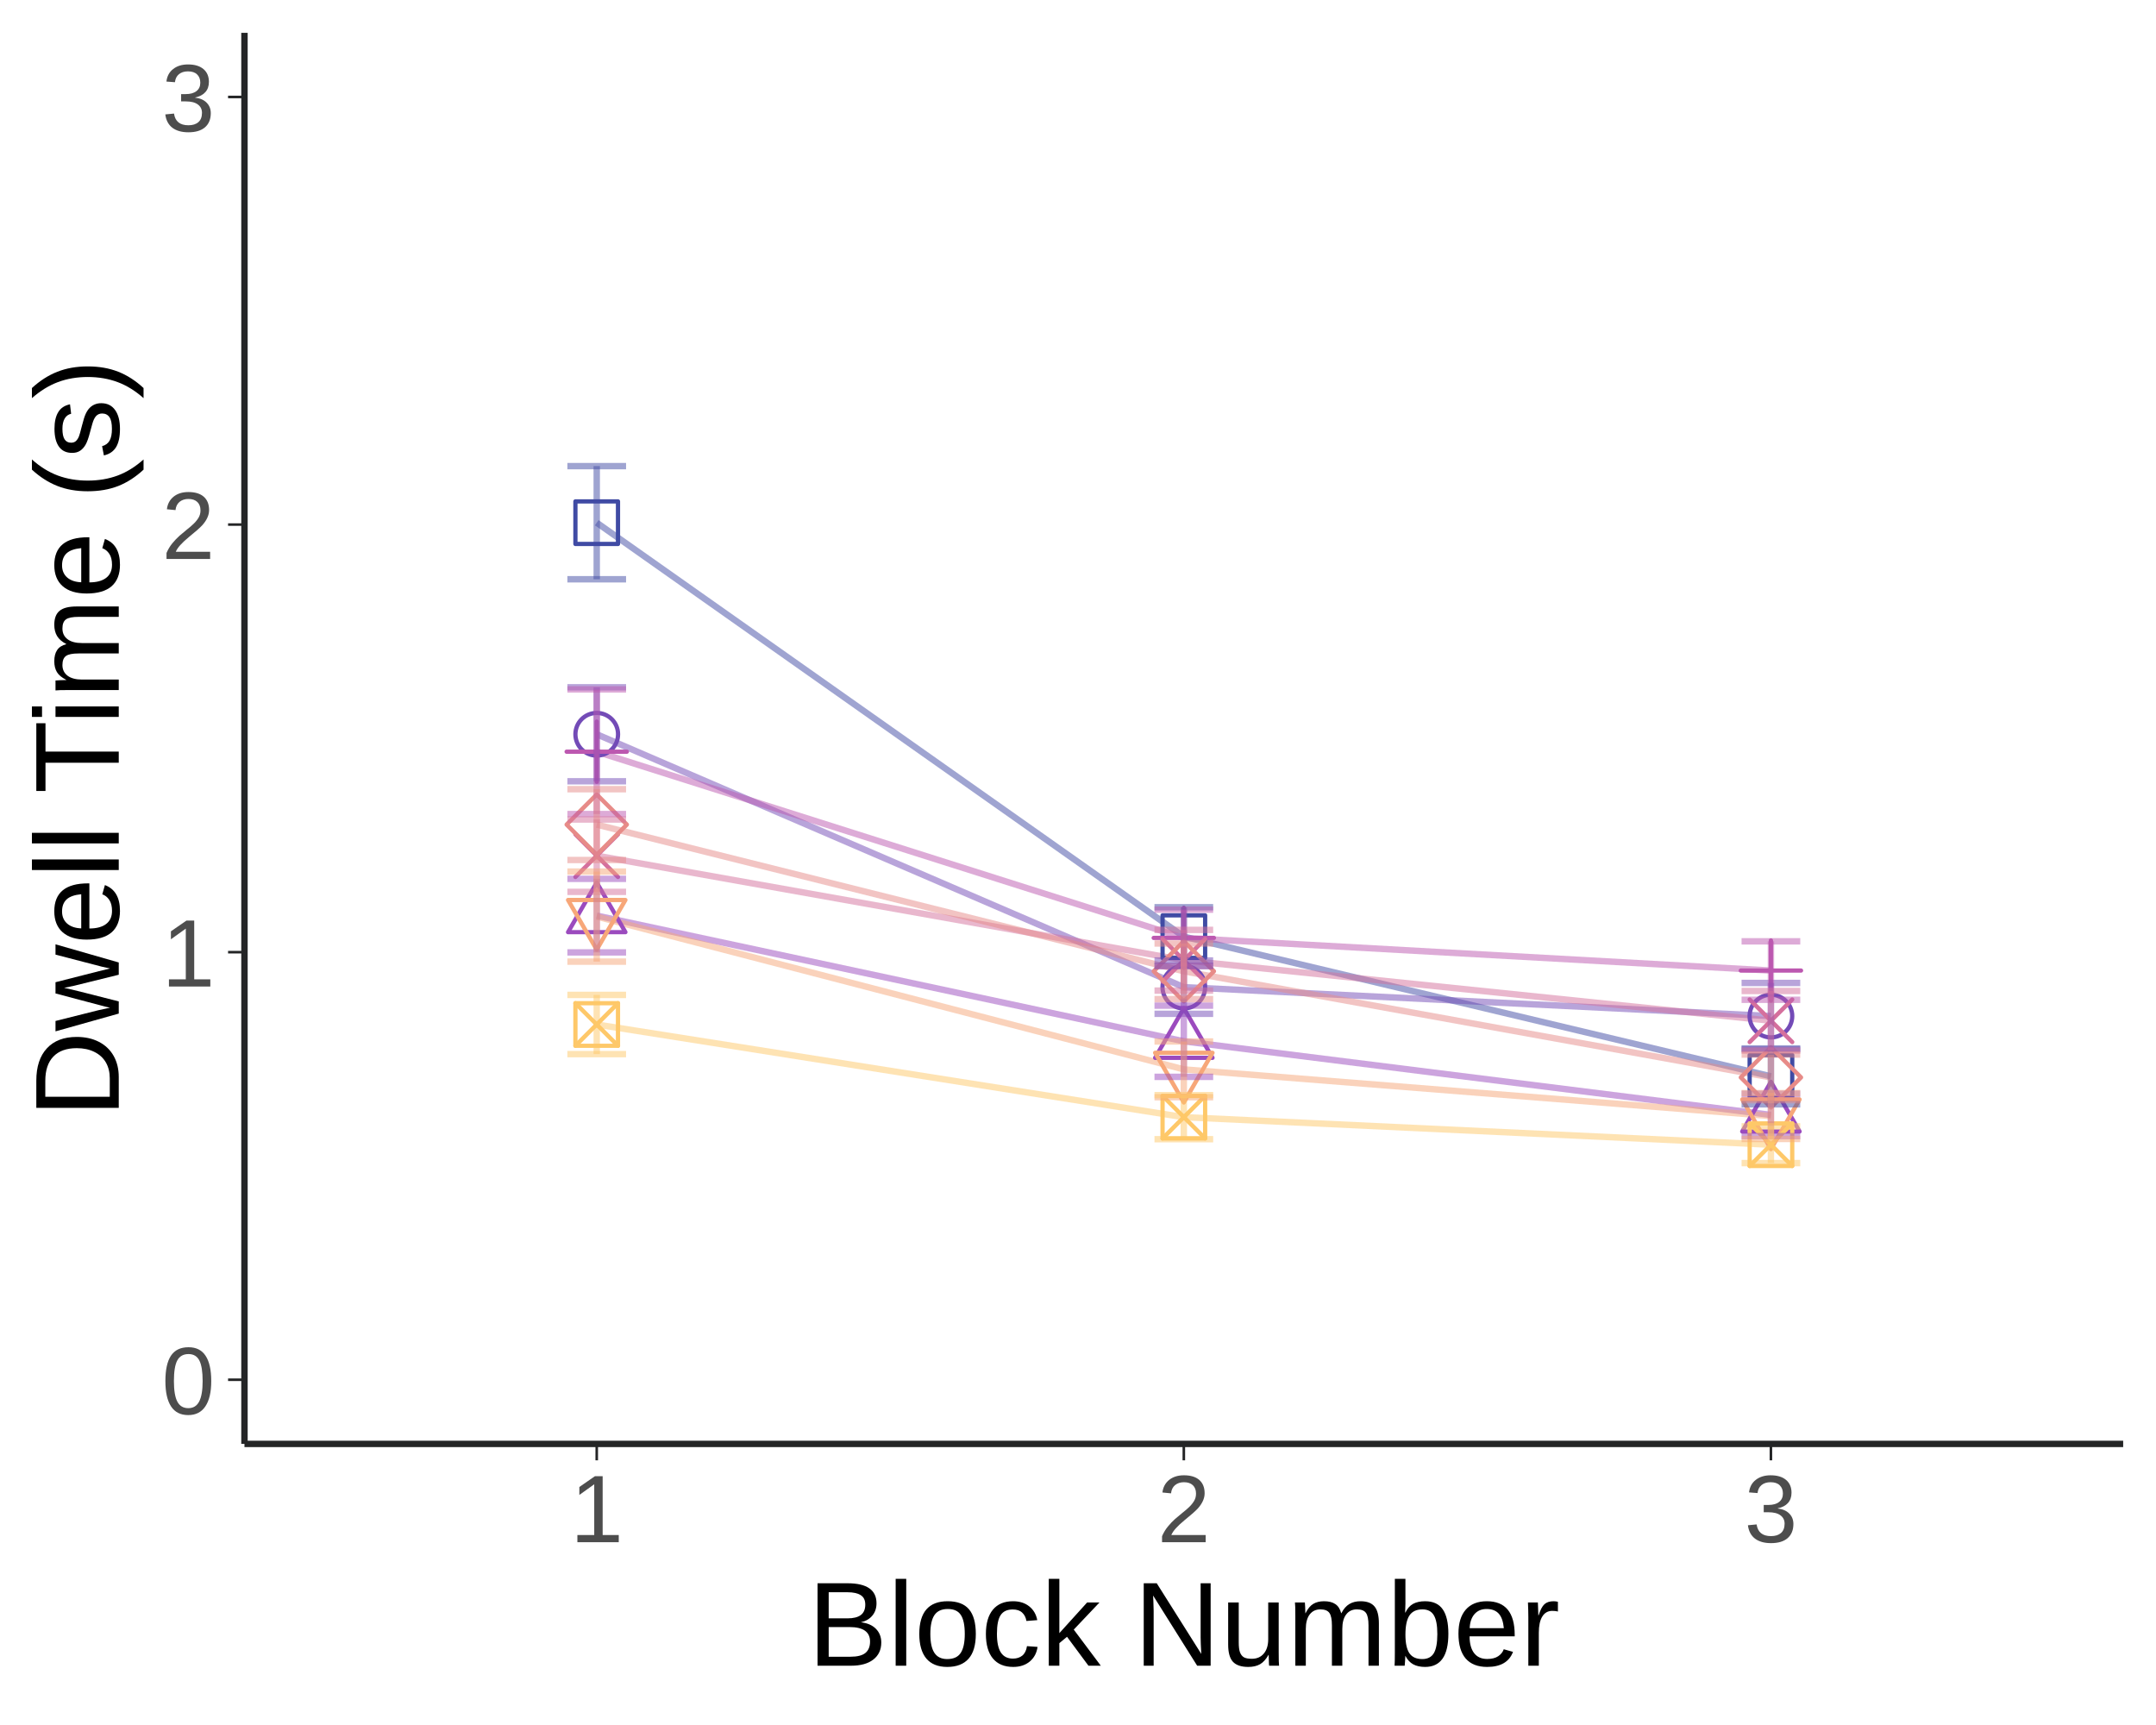
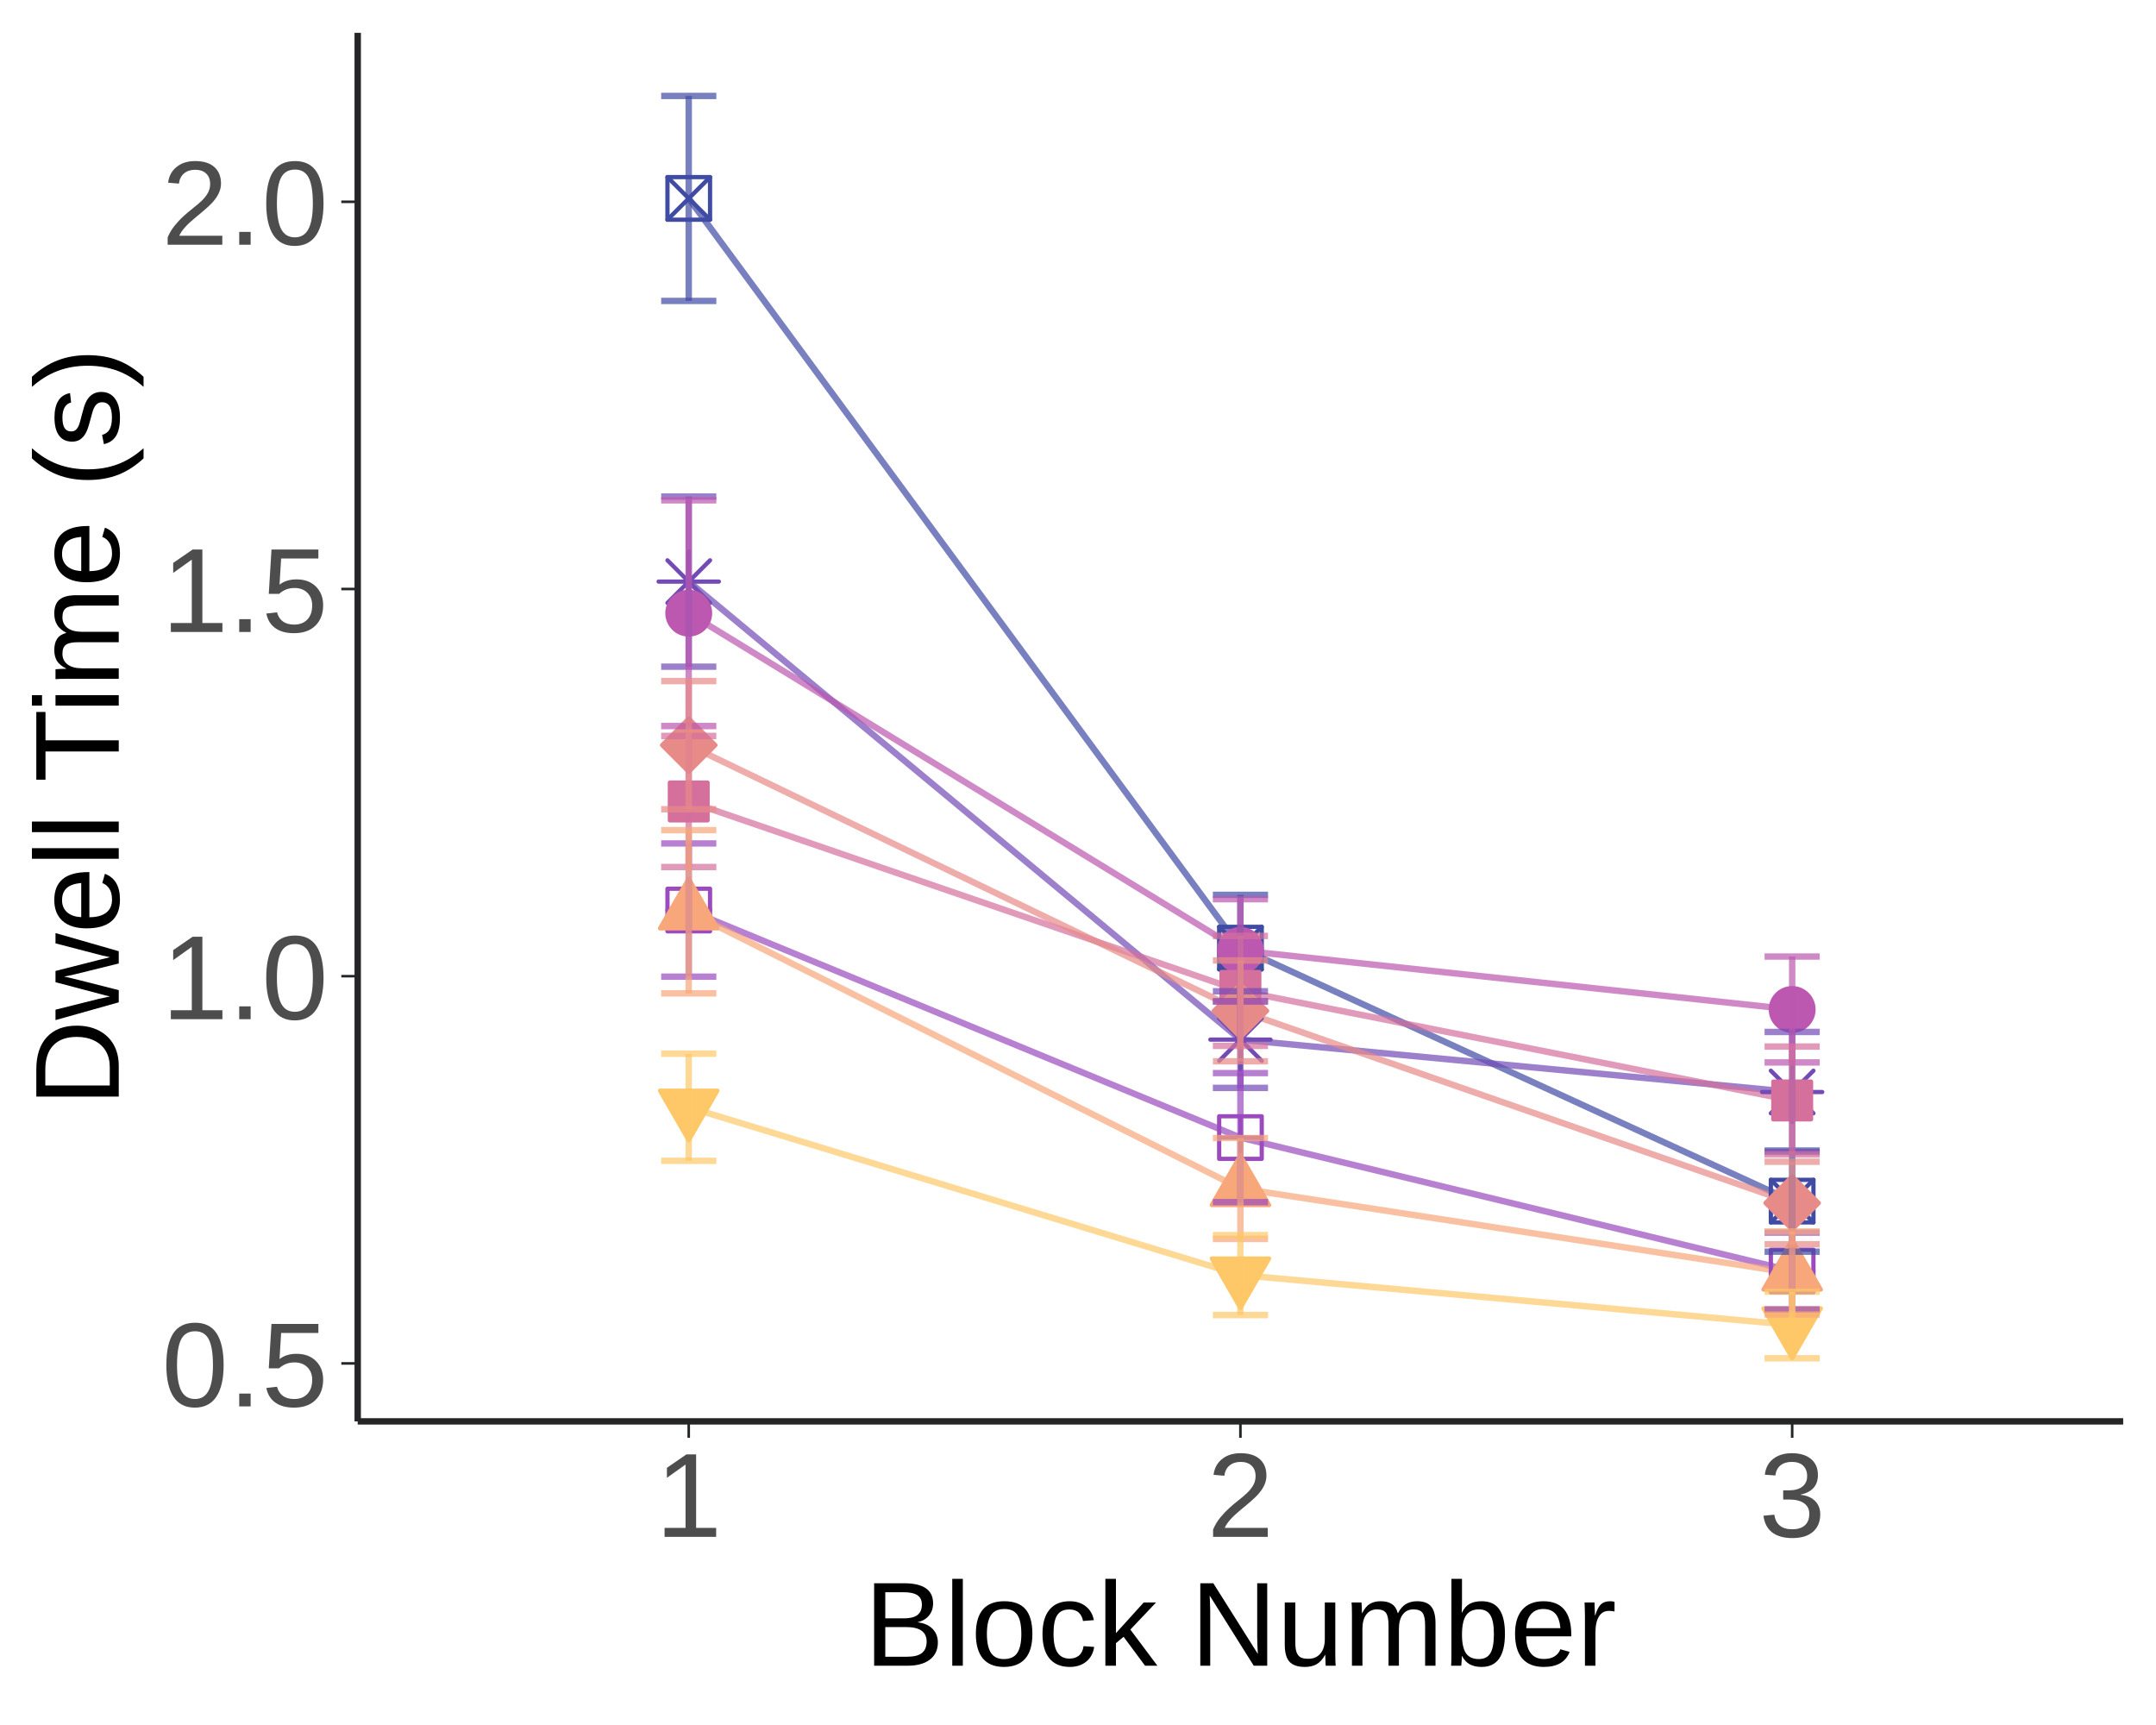
<svg xmlns="http://www.w3.org/2000/svg" class="svglite" width="360.00pt" height="288.00pt" viewBox="0 0 360.00 288.00">
  <defs>
    <style type="text/css">
    .svglite line, .svglite polyline, .svglite polygon, .svglite path, .svglite rect, .svglite circle {
      fill: none;
      stroke: #000000;
      stroke-linecap: round;
      stroke-linejoin: round;
      stroke-miterlimit: 10.00;
    }
    .svglite text {
      white-space: pre;
    }
  </style>
  </defs>
  <rect width="100%" height="100%" style="stroke: none; fill: #FFFFFF;" />
  <defs>
    <clipPath id="cpMC4wMHwzNjAuMDB8MC4wMHwyODguMDA=">
      <rect x="0.00" y="0.00" width="360.00" height="288.00" />
    </clipPath>
  </defs>
  <g clip-path="url(#cpMC4wMHwzNjAuMDB8MC4wMHwyODguMDA=)">
    <rect x="0.00" y="0.00" width="360.00" height="288.00" style="stroke-width: 1.07; stroke: #FFFFFF; fill: #FFFFFF;" />
  </g>
  <defs>
-     <clipPath id="cpNDAuODJ8MzU0LjUyfDUuNDh8MjQxLjA3">
-       <rect x="40.82" y="5.48" width="313.70" height="235.59" />
+     <clipPath id="cpNTkuNzN8MzU0LjUyfDUuNDh8MjM3LjMx">
+       <rect x="59.73" y="5.48" width="294.79" height="231.83" />
    </clipPath>
  </defs>
-   <g clip-path="url(#cpNDAuODJ8MzU0LjUyfDUuNDh8MjQxLjA3)">
-     <rect x="40.82" y="5.48" width="313.70" height="235.59" style="stroke-width: 1.07; stroke: none; fill: #FFFFFF;" />
-     <polyline points="99.64,87.27 197.67,156.38 295.70,179.70 " style="stroke-width: 1.07; stroke: #404BA4; stroke-opacity: 0.50; stroke-linecap: butt;" />
-     <polyline points="99.64,122.59 197.67,164.81 295.70,169.64 " style="stroke-width: 1.07; stroke: #734BB7; stroke-opacity: 0.50; stroke-linecap: butt;" />
-     <polyline points="99.64,152.87 197.67,173.85 295.70,186.14 " style="stroke-width: 1.07; stroke: #9B4BBE; stroke-opacity: 0.50; stroke-linecap: butt;" />
-     <polyline points="99.64,125.50 197.67,156.59 295.70,162.04 " style="stroke-width: 1.07; stroke: #BC58B0; stroke-opacity: 0.50; stroke-linecap: butt;" />
-     <polyline points="99.64,142.86 197.67,160.32 295.70,170.42 " style="stroke-width: 1.07; stroke: #D5709D; stroke-opacity: 0.50; stroke-linecap: butt;" />
-     <polyline points="99.64,137.67 197.67,162.16 295.70,179.88 " style="stroke-width: 1.07; stroke: #E78B88; stroke-opacity: 0.50; stroke-linecap: butt;" />
-     <polyline points="99.64,153.03 197.67,178.54 295.70,186.33 " style="stroke-width: 1.07; stroke: #F7A779; stroke-opacity: 0.50; stroke-linecap: butt;" />
-     <polyline points="99.64,171.05 197.67,186.52 295.70,191.12 " style="stroke-width: 1.07; stroke: #FEC869; stroke-opacity: 0.50; stroke-linecap: butt;" />
-     <rect x="96.08" y="83.71" width="7.11" height="7.11" style="stroke-width: 0.71; stroke: #404BA4;" />
-     <circle cx="99.64" cy="122.59" r="3.56" style="stroke-width: 0.71; stroke: #734BB7;" />
-     <polygon points="99.64,147.34 104.43,155.63 94.85,155.63 " style="stroke-width: 0.71; stroke: #9B4BBE;" />
-     <line x1="94.61" y1="125.50" x2="104.67" y2="125.50" style="stroke-width: 0.71; stroke: #BC58B0;" />
-     <line x1="99.64" y1="130.53" x2="99.64" y2="120.47" style="stroke-width: 0.71; stroke: #BC58B0;" />
-     <line x1="96.08" y1="146.42" x2="103.19" y2="139.31" style="stroke-width: 0.71; stroke: #D5709D;" />
-     <line x1="96.08" y1="139.31" x2="103.19" y2="146.42" style="stroke-width: 0.71; stroke: #D5709D;" />
-     <polygon points="94.61,137.67 99.64,132.64 104.67,137.67 99.64,142.70 " style="stroke-width: 0.71; stroke: #E78B88;" />
-     <polygon points="99.64,158.56 104.43,150.26 94.85,150.26 " style="stroke-width: 0.71; stroke: #F7A779;" />
-     <rect x="96.08" y="167.49" width="7.11" height="7.11" style="stroke-width: 0.71; stroke: #FEC869;" />
-     <line x1="96.08" y1="174.60" x2="103.19" y2="167.49" style="stroke-width: 0.71; stroke: #FEC869;" />
-     <line x1="96.08" y1="167.49" x2="103.19" y2="174.60" style="stroke-width: 0.71; stroke: #FEC869;" />
-     <rect x="194.12" y="152.82" width="7.11" height="7.11" style="stroke-width: 0.71; stroke: #404BA4;" />
-     <circle cx="197.67" cy="164.81" r="3.56" style="stroke-width: 0.71; stroke: #734BB7;" />
-     <polygon points="197.67,168.32 202.46,176.61 192.88,176.61 " style="stroke-width: 0.71; stroke: #9B4BBE;" />
-     <line x1="192.64" y1="156.59" x2="202.70" y2="156.59" style="stroke-width: 0.71; stroke: #BC58B0;" />
-     <line x1="197.67" y1="161.62" x2="197.67" y2="151.56" style="stroke-width: 0.71; stroke: #BC58B0;" />
-     <line x1="194.12" y1="163.88" x2="201.23" y2="156.77" style="stroke-width: 0.71; stroke: #D5709D;" />
-     <line x1="194.12" y1="156.77" x2="201.23" y2="163.88" style="stroke-width: 0.71; stroke: #D5709D;" />
-     <polygon points="192.64,162.16 197.67,157.14 202.70,162.16 197.67,167.19 " style="stroke-width: 0.71; stroke: #E78B88;" />
-     <polygon points="197.67,184.07 202.46,175.77 192.88,175.77 " style="stroke-width: 0.71; stroke: #F7A779;" />
-     <rect x="194.12" y="182.96" width="7.11" height="7.11" style="stroke-width: 0.71; stroke: #FEC869;" />
-     <line x1="194.12" y1="190.07" x2="201.23" y2="182.96" style="stroke-width: 0.71; stroke: #FEC869;" />
-     <line x1="194.12" y1="182.96" x2="201.23" y2="190.07" style="stroke-width: 0.71; stroke: #FEC869;" />
-     <rect x="292.15" y="176.15" width="7.11" height="7.11" style="stroke-width: 0.71; stroke: #404BA4;" />
-     <circle cx="295.70" cy="169.64" r="3.56" style="stroke-width: 0.71; stroke: #734BB7;" />
-     <polygon points="295.70,180.62 300.49,188.91 290.91,188.91 " style="stroke-width: 0.71; stroke: #9B4BBE;" />
-     <line x1="290.67" y1="162.04" x2="300.73" y2="162.04" style="stroke-width: 0.71; stroke: #BC58B0;" />
-     <line x1="295.70" y1="167.06" x2="295.70" y2="157.01" style="stroke-width: 0.71; stroke: #BC58B0;" />
-     <line x1="292.15" y1="173.98" x2="299.26" y2="166.87" style="stroke-width: 0.71; stroke: #D5709D;" />
-     <line x1="292.15" y1="166.87" x2="299.26" y2="173.98" style="stroke-width: 0.71; stroke: #D5709D;" />
-     <polygon points="290.67,179.88 295.70,174.85 300.73,179.88 295.70,184.90 " style="stroke-width: 0.71; stroke: #E78B88;" />
-     <polygon points="295.70,191.86 300.49,183.56 290.91,183.56 " style="stroke-width: 0.71; stroke: #F7A779;" />
-     <rect x="292.15" y="187.56" width="7.11" height="7.11" style="stroke-width: 0.71; stroke: #FEC869;" />
-     <line x1="292.15" y1="194.67" x2="299.26" y2="187.56" style="stroke-width: 0.71; stroke: #FEC869;" />
-     <line x1="292.15" y1="187.56" x2="299.26" y2="194.67" style="stroke-width: 0.71; stroke: #FEC869;" />
-     <polyline points="94.74,77.82 104.54,77.82 " style="stroke-width: 1.07; stroke: #404BA4; stroke-opacity: 0.50; stroke-linecap: butt;" />
-     <polyline points="99.64,77.82 99.64,96.71 " style="stroke-width: 1.07; stroke: #404BA4; stroke-opacity: 0.50; stroke-linecap: butt;" />
-     <polyline points="94.74,96.71 104.54,96.71 " style="stroke-width: 1.07; stroke: #404BA4; stroke-opacity: 0.50; stroke-linecap: butt;" />
-     <polyline points="94.74,114.75 104.54,114.75 " style="stroke-width: 1.07; stroke: #734BB7; stroke-opacity: 0.50; stroke-linecap: butt;" />
-     <polyline points="99.64,114.75 99.64,130.44 " style="stroke-width: 1.07; stroke: #734BB7; stroke-opacity: 0.50; stroke-linecap: butt;" />
-     <polyline points="94.74,130.44 104.54,130.44 " style="stroke-width: 1.07; stroke: #734BB7; stroke-opacity: 0.50; stroke-linecap: butt;" />
-     <polyline points="94.74,146.73 104.54,146.73 " style="stroke-width: 1.07; stroke: #9B4BBE; stroke-opacity: 0.50; stroke-linecap: butt;" />
-     <polyline points="99.64,146.73 99.64,159.01 " style="stroke-width: 1.07; stroke: #9B4BBE; stroke-opacity: 0.50; stroke-linecap: butt;" />
-     <polyline points="94.74,159.01 104.54,159.01 " style="stroke-width: 1.07; stroke: #9B4BBE; stroke-opacity: 0.50; stroke-linecap: butt;" />
-     <polyline points="94.74,115.10 104.54,115.10 " style="stroke-width: 1.07; stroke: #BC58B0; stroke-opacity: 0.50; stroke-linecap: butt;" />
-     <polyline points="99.64,115.10 99.64,135.91 " style="stroke-width: 1.07; stroke: #BC58B0; stroke-opacity: 0.50; stroke-linecap: butt;" />
-     <polyline points="94.74,135.91 104.54,135.91 " style="stroke-width: 1.07; stroke: #BC58B0; stroke-opacity: 0.50; stroke-linecap: butt;" />
-     <polyline points="94.74,136.82 104.54,136.82 " style="stroke-width: 1.07; stroke: #D5709D; stroke-opacity: 0.50; stroke-linecap: butt;" />
-     <polyline points="99.64,136.82 99.64,148.90 " style="stroke-width: 1.07; stroke: #D5709D; stroke-opacity: 0.50; stroke-linecap: butt;" />
-     <polyline points="94.74,148.90 104.54,148.90 " style="stroke-width: 1.07; stroke: #D5709D; stroke-opacity: 0.50; stroke-linecap: butt;" />
-     <polyline points="94.74,131.76 104.54,131.76 " style="stroke-width: 1.07; stroke: #E78B88; stroke-opacity: 0.50; stroke-linecap: butt;" />
-     <polyline points="99.64,131.76 99.64,143.58 " style="stroke-width: 1.07; stroke: #E78B88; stroke-opacity: 0.50; stroke-linecap: butt;" />
-     <polyline points="94.74,143.58 104.54,143.58 " style="stroke-width: 1.07; stroke: #E78B88; stroke-opacity: 0.50; stroke-linecap: butt;" />
-     <polyline points="94.74,145.51 104.54,145.51 " style="stroke-width: 1.07; stroke: #F7A779; stroke-opacity: 0.50; stroke-linecap: butt;" />
-     <polyline points="99.64,145.51 99.64,160.55 " style="stroke-width: 1.07; stroke: #F7A779; stroke-opacity: 0.50; stroke-linecap: butt;" />
-     <polyline points="94.74,160.55 104.54,160.55 " style="stroke-width: 1.07; stroke: #F7A779; stroke-opacity: 0.50; stroke-linecap: butt;" />
-     <polyline points="94.74,166.11 104.54,166.11 " style="stroke-width: 1.07; stroke: #FEC869; stroke-opacity: 0.50; stroke-linecap: butt;" />
-     <polyline points="99.64,166.11 99.64,175.99 " style="stroke-width: 1.07; stroke: #FEC869; stroke-opacity: 0.50; stroke-linecap: butt;" />
-     <polyline points="94.74,175.99 104.54,175.99 " style="stroke-width: 1.07; stroke: #FEC869; stroke-opacity: 0.50; stroke-linecap: butt;" />
-     <polyline points="192.77,151.47 202.57,151.47 " style="stroke-width: 1.07; stroke: #404BA4; stroke-opacity: 0.50; stroke-linecap: butt;" />
-     <polyline points="197.67,151.47 197.67,161.28 " style="stroke-width: 1.07; stroke: #404BA4; stroke-opacity: 0.50; stroke-linecap: butt;" />
-     <polyline points="192.77,161.28 202.57,161.28 " style="stroke-width: 1.07; stroke: #404BA4; stroke-opacity: 0.50; stroke-linecap: butt;" />
-     <polyline points="192.77,160.36 202.57,160.36 " style="stroke-width: 1.07; stroke: #734BB7; stroke-opacity: 0.50; stroke-linecap: butt;" />
-     <polyline points="197.67,160.36 197.67,169.26 " style="stroke-width: 1.07; stroke: #734BB7; stroke-opacity: 0.50; stroke-linecap: butt;" />
-     <polyline points="192.77,169.26 202.57,169.26 " style="stroke-width: 1.07; stroke: #734BB7; stroke-opacity: 0.50; stroke-linecap: butt;" />
-     <polyline points="192.77,167.90 202.57,167.90 " style="stroke-width: 1.07; stroke: #9B4BBE; stroke-opacity: 0.50; stroke-linecap: butt;" />
-     <polyline points="197.67,167.90 197.67,179.79 " style="stroke-width: 1.07; stroke: #9B4BBE; stroke-opacity: 0.50; stroke-linecap: butt;" />
-     <polyline points="192.77,179.79 202.57,179.79 " style="stroke-width: 1.07; stroke: #9B4BBE; stroke-opacity: 0.50; stroke-linecap: butt;" />
-     <polyline points="192.77,151.87 202.57,151.87 " style="stroke-width: 1.07; stroke: #BC58B0; stroke-opacity: 0.50; stroke-linecap: butt;" />
-     <polyline points="197.67,151.87 197.67,161.31 " style="stroke-width: 1.07; stroke: #BC58B0; stroke-opacity: 0.50; stroke-linecap: butt;" />
-     <polyline points="192.77,161.31 202.57,161.31 " style="stroke-width: 1.07; stroke: #BC58B0; stroke-opacity: 0.50; stroke-linecap: butt;" />
-     <polyline points="192.77,155.25 202.57,155.25 " style="stroke-width: 1.07; stroke: #D5709D; stroke-opacity: 0.50; stroke-linecap: butt;" />
-     <polyline points="197.67,155.25 197.67,165.39 " style="stroke-width: 1.07; stroke: #D5709D; stroke-opacity: 0.50; stroke-linecap: butt;" />
-     <polyline points="192.77,165.39 202.57,165.39 " style="stroke-width: 1.07; stroke: #D5709D; stroke-opacity: 0.50; stroke-linecap: butt;" />
-     <polyline points="192.77,157.52 202.57,157.52 " style="stroke-width: 1.07; stroke: #E78B88; stroke-opacity: 0.50; stroke-linecap: butt;" />
-     <polyline points="197.67,157.52 197.67,166.81 " style="stroke-width: 1.07; stroke: #E78B88; stroke-opacity: 0.50; stroke-linecap: butt;" />
-     <polyline points="192.77,166.81 202.57,166.81 " style="stroke-width: 1.07; stroke: #E78B88; stroke-opacity: 0.50; stroke-linecap: butt;" />
-     <polyline points="192.77,173.88 202.57,173.88 " style="stroke-width: 1.07; stroke: #F7A779; stroke-opacity: 0.50; stroke-linecap: butt;" />
-     <polyline points="197.67,173.88 197.67,183.19 " style="stroke-width: 1.07; stroke: #F7A779; stroke-opacity: 0.50; stroke-linecap: butt;" />
-     <polyline points="192.77,183.19 202.57,183.19 " style="stroke-width: 1.07; stroke: #F7A779; stroke-opacity: 0.50; stroke-linecap: butt;" />
-     <polyline points="192.77,182.84 202.57,182.84 " style="stroke-width: 1.07; stroke: #FEC869; stroke-opacity: 0.50; stroke-linecap: butt;" />
-     <polyline points="197.67,182.84 197.67,190.20 " style="stroke-width: 1.07; stroke: #FEC869; stroke-opacity: 0.50; stroke-linecap: butt;" />
-     <polyline points="192.77,190.20 202.57,190.20 " style="stroke-width: 1.07; stroke: #FEC869; stroke-opacity: 0.50; stroke-linecap: butt;" />
-     <polyline points="290.80,175.04 300.60,175.04 " style="stroke-width: 1.07; stroke: #404BA4; stroke-opacity: 0.50; stroke-linecap: butt;" />
-     <polyline points="295.70,175.04 295.70,184.37 " style="stroke-width: 1.07; stroke: #404BA4; stroke-opacity: 0.50; stroke-linecap: butt;" />
-     <polyline points="290.80,184.37 300.60,184.37 " style="stroke-width: 1.07; stroke: #404BA4; stroke-opacity: 0.50; stroke-linecap: butt;" />
-     <polyline points="290.80,164.11 300.60,164.11 " style="stroke-width: 1.07; stroke: #734BB7; stroke-opacity: 0.50; stroke-linecap: butt;" />
-     <polyline points="295.70,164.11 295.70,175.18 " style="stroke-width: 1.07; stroke: #734BB7; stroke-opacity: 0.50; stroke-linecap: butt;" />
-     <polyline points="290.80,175.18 300.60,175.18 " style="stroke-width: 1.07; stroke: #734BB7; stroke-opacity: 0.50; stroke-linecap: butt;" />
-     <polyline points="290.80,182.61 300.60,182.61 " style="stroke-width: 1.07; stroke: #9B4BBE; stroke-opacity: 0.50; stroke-linecap: butt;" />
-     <polyline points="295.70,182.61 295.70,189.68 " style="stroke-width: 1.07; stroke: #9B4BBE; stroke-opacity: 0.50; stroke-linecap: butt;" />
-     <polyline points="290.80,189.68 300.60,189.68 " style="stroke-width: 1.07; stroke: #9B4BBE; stroke-opacity: 0.50; stroke-linecap: butt;" />
-     <polyline points="290.80,157.16 300.60,157.16 " style="stroke-width: 1.07; stroke: #BC58B0; stroke-opacity: 0.50; stroke-linecap: butt;" />
-     <polyline points="295.70,157.16 295.70,166.92 " style="stroke-width: 1.07; stroke: #BC58B0; stroke-opacity: 0.50; stroke-linecap: butt;" />
-     <polyline points="290.80,166.92 300.60,166.92 " style="stroke-width: 1.07; stroke: #BC58B0; stroke-opacity: 0.50; stroke-linecap: butt;" />
-     <polyline points="290.80,165.45 300.60,165.45 " style="stroke-width: 1.07; stroke: #D5709D; stroke-opacity: 0.50; stroke-linecap: butt;" />
-     <polyline points="295.70,165.45 295.70,175.40 " style="stroke-width: 1.07; stroke: #D5709D; stroke-opacity: 0.50; stroke-linecap: butt;" />
-     <polyline points="290.80,175.40 300.60,175.40 " style="stroke-width: 1.07; stroke: #D5709D; stroke-opacity: 0.50; stroke-linecap: butt;" />
-     <polyline points="290.80,176.07 300.60,176.07 " style="stroke-width: 1.07; stroke: #E78B88; stroke-opacity: 0.50; stroke-linecap: butt;" />
-     <polyline points="295.70,176.07 295.70,183.68 " style="stroke-width: 1.07; stroke: #E78B88; stroke-opacity: 0.50; stroke-linecap: butt;" />
-     <polyline points="290.80,183.68 300.60,183.68 " style="stroke-width: 1.07; stroke: #E78B88; stroke-opacity: 0.50; stroke-linecap: butt;" />
-     <polyline points="290.80,182.50 300.60,182.50 " style="stroke-width: 1.07; stroke: #F7A779; stroke-opacity: 0.50; stroke-linecap: butt;" />
-     <polyline points="295.70,182.50 295.70,190.16 " style="stroke-width: 1.07; stroke: #F7A779; stroke-opacity: 0.50; stroke-linecap: butt;" />
-     <polyline points="290.80,190.16 300.60,190.16 " style="stroke-width: 1.07; stroke: #F7A779; stroke-opacity: 0.50; stroke-linecap: butt;" />
-     <polyline points="290.80,188.05 300.60,188.05 " style="stroke-width: 1.07; stroke: #FEC869; stroke-opacity: 0.50; stroke-linecap: butt;" />
-     <polyline points="295.70,188.05 295.70,194.19 " style="stroke-width: 1.07; stroke: #FEC869; stroke-opacity: 0.50; stroke-linecap: butt;" />
-     <polyline points="290.80,194.19 300.60,194.19 " style="stroke-width: 1.07; stroke: #FEC869; stroke-opacity: 0.50; stroke-linecap: butt;" />
+   <g clip-path="url(#cpNTkuNzN8MzU0LjUyfDUuNDh8MjM3LjMx)">
+     <rect x="59.73" y="5.48" width="294.79" height="231.83" style="stroke-width: 1.07; stroke: none; fill: #FFFFFF;" />
+     <polyline points="115.00,33.13 207.12,158.29 299.25,200.53 " style="stroke-width: 1.07; stroke: #404BA4; stroke-opacity: 0.70; stroke-linecap: butt;" />
+     <polyline points="115.00,97.10 207.12,173.57 299.25,182.32 " style="stroke-width: 1.07; stroke: #734BB7; stroke-opacity: 0.70; stroke-linecap: butt;" />
+     <polyline points="115.00,151.94 207.12,189.93 299.25,212.20 " style="stroke-width: 1.07; stroke: #9B4BBE; stroke-opacity: 0.70; stroke-linecap: butt;" />
+     <polyline points="115.00,102.37 207.12,158.68 299.25,168.54 " style="stroke-width: 1.07; stroke: #BC58B0; stroke-opacity: 0.70; stroke-linecap: butt;" />
+     <polyline points="115.00,133.81 207.12,165.44 299.25,183.73 " style="stroke-width: 1.07; stroke: #D5709D; stroke-opacity: 0.70; stroke-linecap: butt;" />
+     <polyline points="115.00,124.41 207.12,168.77 299.25,200.85 " style="stroke-width: 1.07; stroke: #E78B88; stroke-opacity: 0.70; stroke-linecap: butt;" />
+     <polyline points="115.00,152.23 207.12,198.42 299.25,212.54 " style="stroke-width: 1.07; stroke: #F7A779; stroke-opacity: 0.70; stroke-linecap: butt;" />
+     <polyline points="115.00,184.87 207.12,212.88 299.25,221.21 " style="stroke-width: 1.07; stroke: #FEC869; stroke-opacity: 0.70; stroke-linecap: butt;" />
+     <rect x="111.45" y="29.57" width="7.11" height="7.11" style="stroke-width: 0.71; stroke: #404BA4;" />
+     <line x1="111.45" y1="36.68" x2="118.56" y2="29.57" style="stroke-width: 0.71; stroke: #404BA4;" />
+     <line x1="111.45" y1="29.57" x2="118.56" y2="36.68" style="stroke-width: 0.71; stroke: #404BA4;" />
+     <line x1="111.45" y1="100.66" x2="118.56" y2="93.55" style="stroke-width: 0.71; stroke: #734BB7;" />
+     <line x1="111.45" y1="93.55" x2="118.56" y2="100.66" style="stroke-width: 0.71; stroke: #734BB7;" />
+     <line x1="109.97" y1="97.10" x2="120.03" y2="97.10" style="stroke-width: 0.71; stroke: #734BB7;" />
+     <line x1="115.00" y1="102.13" x2="115.00" y2="92.08" style="stroke-width: 0.71; stroke: #734BB7;" />
+     <line x1="111.45" y1="151.94" x2="118.56" y2="151.94" style="stroke-width: 0.71; stroke: #9B4BBE;" />
+     <line x1="115.00" y1="155.49" x2="115.00" y2="148.38" style="stroke-width: 0.71; stroke: #9B4BBE;" />
+     <rect x="111.45" y="148.38" width="7.11" height="7.11" style="stroke-width: 0.71; stroke: #9B4BBE;" />
+     <circle cx="115.00" cy="102.37" r="3.56" style="stroke-width: 0.71; stroke: #BC58B0; fill: #BC58B0;" />
+     <rect x="111.85" y="130.66" width="6.30" height="6.30" style="stroke-width: 0.71; stroke: #D5709D; fill: #D5709D;" />
+     <polygon points="115.00,128.87 119.46,124.41 115.00,119.95 110.55,124.41 " style="stroke-width: 0.71; stroke: #E78B88; fill: #E78B88;" />
+     <polygon points="115.00,146.70 119.79,154.99 110.21,154.99 " style="stroke-width: 0.71; stroke: #F7A779; fill: #F7A779;" />
+     <polygon points="115.00,190.39 119.79,182.10 110.21,182.10 " style="stroke-width: 0.71; stroke: #FEC869; fill: #FEC869;" />
+     <rect x="203.57" y="154.74" width="7.11" height="7.11" style="stroke-width: 0.71; stroke: #404BA4;" />
+     <line x1="203.57" y1="161.85" x2="210.68" y2="154.74" style="stroke-width: 0.71; stroke: #404BA4;" />
+     <line x1="203.57" y1="154.74" x2="210.68" y2="161.85" style="stroke-width: 0.71; stroke: #404BA4;" />
+     <line x1="203.57" y1="177.12" x2="210.68" y2="170.01" style="stroke-width: 0.71; stroke: #734BB7;" />
+     <line x1="203.57" y1="170.01" x2="210.68" y2="177.12" style="stroke-width: 0.71; stroke: #734BB7;" />
+     <line x1="202.10" y1="173.57" x2="212.15" y2="173.57" style="stroke-width: 0.71; stroke: #734BB7;" />
+     <line x1="207.12" y1="178.60" x2="207.12" y2="168.54" style="stroke-width: 0.71; stroke: #734BB7;" />
+     <line x1="203.57" y1="189.93" x2="210.68" y2="189.93" style="stroke-width: 0.71; stroke: #9B4BBE;" />
+     <line x1="207.12" y1="193.48" x2="207.12" y2="186.37" style="stroke-width: 0.71; stroke: #9B4BBE;" />
+     <rect x="203.57" y="186.37" width="7.11" height="7.11" style="stroke-width: 0.71; stroke: #9B4BBE;" />
+     <circle cx="207.12" cy="158.68" r="3.56" style="stroke-width: 0.71; stroke: #BC58B0; fill: #BC58B0;" />
+     <rect x="203.97" y="162.29" width="6.30" height="6.30" style="stroke-width: 0.71; stroke: #D5709D; fill: #D5709D;" />
+     <polygon points="207.12,173.23 211.58,168.77 207.12,164.32 202.67,168.77 " style="stroke-width: 0.71; stroke: #E78B88; fill: #E78B88;" />
+     <polygon points="207.12,192.90 211.91,201.19 202.34,201.19 " style="stroke-width: 0.71; stroke: #F7A779; fill: #F7A779;" />
+     <polygon points="207.12,218.41 211.91,210.12 202.34,210.12 " style="stroke-width: 0.71; stroke: #FEC869; fill: #FEC869;" />
+     <rect x="295.69" y="196.98" width="7.11" height="7.11" style="stroke-width: 0.71; stroke: #404BA4;" />
+     <line x1="295.69" y1="204.09" x2="302.80" y2="196.98" style="stroke-width: 0.71; stroke: #404BA4;" />
+     <line x1="295.69" y1="196.98" x2="302.80" y2="204.09" style="stroke-width: 0.71; stroke: #404BA4;" />
+     <line x1="295.69" y1="185.87" x2="302.80" y2="178.76" style="stroke-width: 0.71; stroke: #734BB7;" />
+     <line x1="295.69" y1="178.76" x2="302.80" y2="185.87" style="stroke-width: 0.71; stroke: #734BB7;" />
+     <line x1="294.22" y1="182.32" x2="304.27" y2="182.32" style="stroke-width: 0.71; stroke: #734BB7;" />
+     <line x1="299.25" y1="187.34" x2="299.25" y2="177.29" style="stroke-width: 0.71; stroke: #734BB7;" />
+     <line x1="295.69" y1="212.20" x2="302.80" y2="212.20" style="stroke-width: 0.71; stroke: #9B4BBE;" />
+     <line x1="299.25" y1="215.76" x2="299.25" y2="208.65" style="stroke-width: 0.71; stroke: #9B4BBE;" />
+     <rect x="295.69" y="208.65" width="7.11" height="7.11" style="stroke-width: 0.71; stroke: #9B4BBE;" />
+     <circle cx="299.25" cy="168.54" r="3.56" style="stroke-width: 0.71; stroke: #BC58B0; fill: #BC58B0;" />
+     <rect x="296.10" y="180.58" width="6.30" height="6.30" style="stroke-width: 0.71; stroke: #D5709D; fill: #D5709D;" />
+     <polygon points="299.25,205.31 303.70,200.85 299.25,196.39 294.79,200.85 " style="stroke-width: 0.71; stroke: #E78B88; fill: #E78B88;" />
+     <polygon points="299.25,207.01 304.03,215.30 294.46,215.30 " style="stroke-width: 0.71; stroke: #F7A779; fill: #F7A779;" />
+     <polygon points="299.25,226.74 304.03,218.45 294.46,218.45 " style="stroke-width: 0.71; stroke: #FEC869; fill: #FEC869;" />
+     <polyline points="110.40,16.02 119.61,16.02 " style="stroke-width: 1.07; stroke: #404BA4; stroke-opacity: 0.70; stroke-linecap: butt;" />
+     <polyline points="115.00,16.02 115.00,50.24 " style="stroke-width: 1.07; stroke: #404BA4; stroke-opacity: 0.70; stroke-linecap: butt;" />
+     <polyline points="110.40,50.24 119.61,50.24 " style="stroke-width: 1.07; stroke: #404BA4; stroke-opacity: 0.70; stroke-linecap: butt;" />
+     <polyline points="110.40,82.90 119.61,82.90 " style="stroke-width: 1.07; stroke: #734BB7; stroke-opacity: 0.70; stroke-linecap: butt;" />
+     <polyline points="115.00,82.90 115.00,111.31 " style="stroke-width: 1.07; stroke: #734BB7; stroke-opacity: 0.70; stroke-linecap: butt;" />
+     <polyline points="110.40,111.31 119.61,111.31 " style="stroke-width: 1.07; stroke: #734BB7; stroke-opacity: 0.70; stroke-linecap: butt;" />
+     <polyline points="110.40,140.82 119.61,140.82 " style="stroke-width: 1.07; stroke: #9B4BBE; stroke-opacity: 0.70; stroke-linecap: butt;" />
+     <polyline points="115.00,140.82 115.00,163.06 " style="stroke-width: 1.07; stroke: #9B4BBE; stroke-opacity: 0.70; stroke-linecap: butt;" />
+     <polyline points="110.40,163.06 119.61,163.06 " style="stroke-width: 1.07; stroke: #9B4BBE; stroke-opacity: 0.70; stroke-linecap: butt;" />
+     <polyline points="110.40,83.53 119.61,83.53 " style="stroke-width: 1.07; stroke: #BC58B0; stroke-opacity: 0.70; stroke-linecap: butt;" />
+     <polyline points="115.00,83.53 115.00,121.22 " style="stroke-width: 1.07; stroke: #BC58B0; stroke-opacity: 0.70; stroke-linecap: butt;" />
+     <polyline points="110.40,121.22 119.61,121.22 " style="stroke-width: 1.07; stroke: #BC58B0; stroke-opacity: 0.70; stroke-linecap: butt;" />
+     <polyline points="110.40,122.87 119.61,122.87 " style="stroke-width: 1.07; stroke: #D5709D; stroke-opacity: 0.70; stroke-linecap: butt;" />
+     <polyline points="115.00,122.87 115.00,144.76 " style="stroke-width: 1.07; stroke: #D5709D; stroke-opacity: 0.70; stroke-linecap: butt;" />
+     <polyline points="110.40,144.76 119.61,144.76 " style="stroke-width: 1.07; stroke: #D5709D; stroke-opacity: 0.70; stroke-linecap: butt;" />
+     <polyline points="110.40,113.71 119.61,113.71 " style="stroke-width: 1.07; stroke: #E78B88; stroke-opacity: 0.70; stroke-linecap: butt;" />
+     <polyline points="115.00,113.71 115.00,135.11 " style="stroke-width: 1.07; stroke: #E78B88; stroke-opacity: 0.70; stroke-linecap: butt;" />
+     <polyline points="110.40,135.11 119.61,135.11 " style="stroke-width: 1.07; stroke: #E78B88; stroke-opacity: 0.70; stroke-linecap: butt;" />
+     <polyline points="110.40,138.60 119.61,138.60 " style="stroke-width: 1.07; stroke: #F7A779; stroke-opacity: 0.70; stroke-linecap: butt;" />
+     <polyline points="115.00,138.60 115.00,165.85 " style="stroke-width: 1.07; stroke: #F7A779; stroke-opacity: 0.70; stroke-linecap: butt;" />
+     <polyline points="110.40,165.85 119.61,165.85 " style="stroke-width: 1.07; stroke: #F7A779; stroke-opacity: 0.70; stroke-linecap: butt;" />
+     <polyline points="110.40,175.92 119.61,175.92 " style="stroke-width: 1.07; stroke: #FEC869; stroke-opacity: 0.70; stroke-linecap: butt;" />
+     <polyline points="115.00,175.92 115.00,193.81 " style="stroke-width: 1.07; stroke: #FEC869; stroke-opacity: 0.70; stroke-linecap: butt;" />
+     <polyline points="110.40,193.81 119.61,193.81 " style="stroke-width: 1.07; stroke: #FEC869; stroke-opacity: 0.70; stroke-linecap: butt;" />
+     <polyline points="202.52,149.40 211.73,149.40 " style="stroke-width: 1.07; stroke: #404BA4; stroke-opacity: 0.70; stroke-linecap: butt;" />
+     <polyline points="207.12,149.40 207.12,167.18 " style="stroke-width: 1.07; stroke: #404BA4; stroke-opacity: 0.70; stroke-linecap: butt;" />
+     <polyline points="202.52,167.18 211.73,167.18 " style="stroke-width: 1.07; stroke: #404BA4; stroke-opacity: 0.70; stroke-linecap: butt;" />
+     <polyline points="202.52,165.50 211.73,165.50 " style="stroke-width: 1.07; stroke: #734BB7; stroke-opacity: 0.70; stroke-linecap: butt;" />
+     <polyline points="207.12,165.50 207.12,181.63 " style="stroke-width: 1.07; stroke: #734BB7; stroke-opacity: 0.70; stroke-linecap: butt;" />
+     <polyline points="202.52,181.63 211.73,181.63 " style="stroke-width: 1.07; stroke: #734BB7; stroke-opacity: 0.70; stroke-linecap: butt;" />
+     <polyline points="202.52,179.16 211.73,179.16 " style="stroke-width: 1.07; stroke: #9B4BBE; stroke-opacity: 0.70; stroke-linecap: butt;" />
+     <polyline points="207.12,179.16 207.12,200.70 " style="stroke-width: 1.07; stroke: #9B4BBE; stroke-opacity: 0.70; stroke-linecap: butt;" />
+     <polyline points="202.52,200.70 211.73,200.70 " style="stroke-width: 1.07; stroke: #9B4BBE; stroke-opacity: 0.70; stroke-linecap: butt;" />
+     <polyline points="202.52,150.13 211.73,150.13 " style="stroke-width: 1.07; stroke: #BC58B0; stroke-opacity: 0.70; stroke-linecap: butt;" />
+     <polyline points="207.12,150.13 207.12,167.23 " style="stroke-width: 1.07; stroke: #BC58B0; stroke-opacity: 0.70; stroke-linecap: butt;" />
+     <polyline points="202.52,167.23 211.73,167.23 " style="stroke-width: 1.07; stroke: #BC58B0; stroke-opacity: 0.70; stroke-linecap: butt;" />
+     <polyline points="202.52,156.26 211.73,156.26 " style="stroke-width: 1.07; stroke: #D5709D; stroke-opacity: 0.70; stroke-linecap: butt;" />
+     <polyline points="207.12,156.26 207.12,174.62 " style="stroke-width: 1.07; stroke: #D5709D; stroke-opacity: 0.70; stroke-linecap: butt;" />
+     <polyline points="202.52,174.62 211.73,174.62 " style="stroke-width: 1.07; stroke: #D5709D; stroke-opacity: 0.70; stroke-linecap: butt;" />
+     <polyline points="202.52,160.36 211.73,160.36 " style="stroke-width: 1.07; stroke: #E78B88; stroke-opacity: 0.70; stroke-linecap: butt;" />
+     <polyline points="207.12,160.36 207.12,177.19 " style="stroke-width: 1.07; stroke: #E78B88; stroke-opacity: 0.70; stroke-linecap: butt;" />
+     <polyline points="202.52,177.19 211.73,177.19 " style="stroke-width: 1.07; stroke: #E78B88; stroke-opacity: 0.70; stroke-linecap: butt;" />
+     <polyline points="202.52,190.00 211.73,190.00 " style="stroke-width: 1.07; stroke: #F7A779; stroke-opacity: 0.70; stroke-linecap: butt;" />
+     <polyline points="207.12,190.00 207.12,206.85 " style="stroke-width: 1.07; stroke: #F7A779; stroke-opacity: 0.70; stroke-linecap: butt;" />
+     <polyline points="202.52,206.85 211.73,206.85 " style="stroke-width: 1.07; stroke: #F7A779; stroke-opacity: 0.70; stroke-linecap: butt;" />
+     <polyline points="202.52,206.21 211.73,206.21 " style="stroke-width: 1.07; stroke: #FEC869; stroke-opacity: 0.70; stroke-linecap: butt;" />
+     <polyline points="207.12,206.21 207.12,219.55 " style="stroke-width: 1.07; stroke: #FEC869; stroke-opacity: 0.70; stroke-linecap: butt;" />
+     <polyline points="202.52,219.55 211.73,219.55 " style="stroke-width: 1.07; stroke: #FEC869; stroke-opacity: 0.70; stroke-linecap: butt;" />
+     <polyline points="294.64,192.09 303.85,192.09 " style="stroke-width: 1.07; stroke: #404BA4; stroke-opacity: 0.70; stroke-linecap: butt;" />
+     <polyline points="299.25,192.09 299.25,208.98 " style="stroke-width: 1.07; stroke: #404BA4; stroke-opacity: 0.70; stroke-linecap: butt;" />
+     <polyline points="294.64,208.98 303.85,208.98 " style="stroke-width: 1.07; stroke: #404BA4; stroke-opacity: 0.70; stroke-linecap: butt;" />
+     <polyline points="294.64,172.29 303.85,172.29 " style="stroke-width: 1.07; stroke: #734BB7; stroke-opacity: 0.70; stroke-linecap: butt;" />
+     <polyline points="299.25,172.29 299.25,192.34 " style="stroke-width: 1.07; stroke: #734BB7; stroke-opacity: 0.70; stroke-linecap: butt;" />
+     <polyline points="294.64,192.34 303.85,192.34 " style="stroke-width: 1.07; stroke: #734BB7; stroke-opacity: 0.70; stroke-linecap: butt;" />
+     <polyline points="294.64,205.80 303.85,205.80 " style="stroke-width: 1.07; stroke: #9B4BBE; stroke-opacity: 0.70; stroke-linecap: butt;" />
+     <polyline points="299.25,205.80 299.25,218.61 " style="stroke-width: 1.07; stroke: #9B4BBE; stroke-opacity: 0.70; stroke-linecap: butt;" />
+     <polyline points="294.64,218.61 303.85,218.61 " style="stroke-width: 1.07; stroke: #9B4BBE; stroke-opacity: 0.70; stroke-linecap: butt;" />
+     <polyline points="294.64,159.70 303.85,159.70 " style="stroke-width: 1.07; stroke: #BC58B0; stroke-opacity: 0.70; stroke-linecap: butt;" />
+     <polyline points="299.25,159.70 299.25,177.38 " style="stroke-width: 1.07; stroke: #BC58B0; stroke-opacity: 0.70; stroke-linecap: butt;" />
+     <polyline points="294.64,177.38 303.85,177.38 " style="stroke-width: 1.07; stroke: #BC58B0; stroke-opacity: 0.70; stroke-linecap: butt;" />
+     <polyline points="294.64,174.73 303.85,174.73 " style="stroke-width: 1.07; stroke: #D5709D; stroke-opacity: 0.70; stroke-linecap: butt;" />
+     <polyline points="299.25,174.73 299.25,192.74 " style="stroke-width: 1.07; stroke: #D5709D; stroke-opacity: 0.70; stroke-linecap: butt;" />
+     <polyline points="294.64,192.74 303.85,192.74 " style="stroke-width: 1.07; stroke: #D5709D; stroke-opacity: 0.70; stroke-linecap: butt;" />
+     <polyline points="294.64,193.96 303.85,193.96 " style="stroke-width: 1.07; stroke: #E78B88; stroke-opacity: 0.70; stroke-linecap: butt;" />
+     <polyline points="299.25,193.96 299.25,207.74 " style="stroke-width: 1.07; stroke: #E78B88; stroke-opacity: 0.70; stroke-linecap: butt;" />
+     <polyline points="294.64,207.74 303.85,207.74 " style="stroke-width: 1.07; stroke: #E78B88; stroke-opacity: 0.70; stroke-linecap: butt;" />
+     <polyline points="294.64,205.60 303.85,205.60 " style="stroke-width: 1.07; stroke: #F7A779; stroke-opacity: 0.70; stroke-linecap: butt;" />
+     <polyline points="299.25,205.60 299.25,219.47 " style="stroke-width: 1.07; stroke: #F7A779; stroke-opacity: 0.70; stroke-linecap: butt;" />
+     <polyline points="294.64,219.47 303.85,219.47 " style="stroke-width: 1.07; stroke: #F7A779; stroke-opacity: 0.70; stroke-linecap: butt;" />
+     <polyline points="294.64,215.66 303.85,215.66 " style="stroke-width: 1.07; stroke: #FEC869; stroke-opacity: 0.70; stroke-linecap: butt;" />
+     <polyline points="299.25,215.66 299.25,226.77 " style="stroke-width: 1.07; stroke: #FEC869; stroke-opacity: 0.70; stroke-linecap: butt;" />
+     <polyline points="294.64,226.77 303.85,226.77 " style="stroke-width: 1.07; stroke: #FEC869; stroke-opacity: 0.70; stroke-linecap: butt;" />
  </g>
  <g clip-path="url(#cpMC4wMHwzNjAuMDB8MC4wMHwyODguMDA=)">
-     <polyline points="40.82,241.07 40.82,5.48 " style="stroke-width: 1.07; stroke: #242526; stroke-linecap: butt;" />
-     <text x="35.89" y="236.10" text-anchor="end" style="font-size: 16.00px;fill: #4D4D4D; font-family: &quot;Arial&quot;;" textLength="8.90px" lengthAdjust="spacingAndGlyphs">0</text>
-     <text x="35.89" y="164.71" text-anchor="end" style="font-size: 16.00px;fill: #4D4D4D; font-family: &quot;Arial&quot;;" textLength="8.90px" lengthAdjust="spacingAndGlyphs">1</text>
-     <text x="35.89" y="93.32" text-anchor="end" style="font-size: 16.00px;fill: #4D4D4D; font-family: &quot;Arial&quot;;" textLength="8.90px" lengthAdjust="spacingAndGlyphs">2</text>
-     <text x="35.89" y="21.93" text-anchor="end" style="font-size: 16.00px;fill: #4D4D4D; font-family: &quot;Arial&quot;;" textLength="8.90px" lengthAdjust="spacingAndGlyphs">3</text>
-     <polyline points="38.08,230.36 40.82,230.36 " style="stroke-width: 0.43; stroke: #242526; stroke-linecap: butt;" />
-     <polyline points="38.08,158.97 40.82,158.97 " style="stroke-width: 0.43; stroke: #242526; stroke-linecap: butt;" />
-     <polyline points="38.08,87.58 40.82,87.58 " style="stroke-width: 0.43; stroke: #242526; stroke-linecap: butt;" />
-     <polyline points="38.08,16.19 40.82,16.19 " style="stroke-width: 0.43; stroke: #242526; stroke-linecap: butt;" />
-     <polyline points="40.82,241.07 354.52,241.07 " style="stroke-width: 1.07; stroke: #242526; stroke-linecap: butt;" />
-     <polyline points="99.64,243.81 99.64,241.07 " style="stroke-width: 0.43; stroke: #242526; stroke-linecap: butt;" />
-     <polyline points="197.67,243.81 197.67,241.07 " style="stroke-width: 0.43; stroke: #242526; stroke-linecap: butt;" />
-     <polyline points="295.70,243.81 295.70,241.07 " style="stroke-width: 0.43; stroke: #242526; stroke-linecap: butt;" />
-     <text x="99.64" y="257.48" text-anchor="middle" style="font-size: 16.00px;fill: #4D4D4D; font-family: &quot;Arial&quot;;" textLength="8.90px" lengthAdjust="spacingAndGlyphs">1</text>
-     <text x="197.67" y="257.48" text-anchor="middle" style="font-size: 16.00px;fill: #4D4D4D; font-family: &quot;Arial&quot;;" textLength="8.90px" lengthAdjust="spacingAndGlyphs">2</text>
-     <text x="295.70" y="257.48" text-anchor="middle" style="font-size: 16.00px;fill: #4D4D4D; font-family: &quot;Arial&quot;;" textLength="8.90px" lengthAdjust="spacingAndGlyphs">3</text>
-     <text x="197.67" y="278.10" text-anchor="middle" style="font-size: 20.00px; font-family: &quot;Arial&quot;;" textLength="125.60px" lengthAdjust="spacingAndGlyphs">Block Number</text>
-     <text transform="translate(19.83,123.27) rotate(-90)" text-anchor="middle" style="font-size: 20.00px; font-family: &quot;Arial&quot;;" textLength="127.78px" lengthAdjust="spacingAndGlyphs">Dwell Time (s)</text>
+     <polyline points="59.73,237.31 59.73,5.48 " style="stroke-width: 1.07; stroke: #242526; stroke-linecap: butt;" />
+     <text x="54.80" y="234.81" text-anchor="end" style="font-size: 20.00px;fill: #4D4D4D; font-family: &quot;Arial&quot;;" textLength="27.81px" lengthAdjust="spacingAndGlyphs">0.5</text>
+     <text x="54.80" y="170.16" text-anchor="end" style="font-size: 20.00px;fill: #4D4D4D; font-family: &quot;Arial&quot;;" textLength="27.81px" lengthAdjust="spacingAndGlyphs">1.0</text>
+     <text x="54.80" y="105.51" text-anchor="end" style="font-size: 20.00px;fill: #4D4D4D; font-family: &quot;Arial&quot;;" textLength="27.81px" lengthAdjust="spacingAndGlyphs">1.5</text>
+     <text x="54.80" y="40.86" text-anchor="end" style="font-size: 20.00px;fill: #4D4D4D; font-family: &quot;Arial&quot;;" textLength="27.81px" lengthAdjust="spacingAndGlyphs">2.0</text>
+     <polyline points="56.99,227.63 59.73,227.63 " style="stroke-width: 0.43; stroke: #242526; stroke-linecap: butt;" />
+     <polyline points="56.99,162.98 59.73,162.98 " style="stroke-width: 0.43; stroke: #242526; stroke-linecap: butt;" />
+     <polyline points="56.99,98.34 59.73,98.34 " style="stroke-width: 0.43; stroke: #242526; stroke-linecap: butt;" />
+     <polyline points="56.99,33.69 59.73,33.69 " style="stroke-width: 0.43; stroke: #242526; stroke-linecap: butt;" />
+     <polyline points="59.73,237.31 354.52,237.31 " style="stroke-width: 1.07; stroke: #242526; stroke-linecap: butt;" />
+     <polyline points="115.00,240.05 115.00,237.31 " style="stroke-width: 0.43; stroke: #242526; stroke-linecap: butt;" />
+     <polyline points="207.12,240.05 207.12,237.31 " style="stroke-width: 0.43; stroke: #242526; stroke-linecap: butt;" />
+     <polyline points="299.25,240.05 299.25,237.31 " style="stroke-width: 0.43; stroke: #242526; stroke-linecap: butt;" />
+     <text x="115.00" y="256.59" text-anchor="middle" style="font-size: 20.00px;fill: #4D4D4D; font-family: &quot;Arial&quot;;" textLength="11.12px" lengthAdjust="spacingAndGlyphs">1</text>
+     <text x="207.12" y="256.59" text-anchor="middle" style="font-size: 20.00px;fill: #4D4D4D; font-family: &quot;Arial&quot;;" textLength="11.12px" lengthAdjust="spacingAndGlyphs">2</text>
+     <text x="299.25" y="256.59" text-anchor="middle" style="font-size: 20.00px;fill: #4D4D4D; font-family: &quot;Arial&quot;;" textLength="11.12px" lengthAdjust="spacingAndGlyphs">3</text>
+     <text x="207.12" y="278.10" text-anchor="middle" style="font-size: 20.00px; font-family: &quot;Arial&quot;;" textLength="125.60px" lengthAdjust="spacingAndGlyphs">Block Number</text>
+     <text transform="translate(19.83,121.39) rotate(-90)" text-anchor="middle" style="font-size: 20.00px; font-family: &quot;Arial&quot;;" textLength="127.78px" lengthAdjust="spacingAndGlyphs">Dwell Time (s)</text>
  </g>
</svg>
